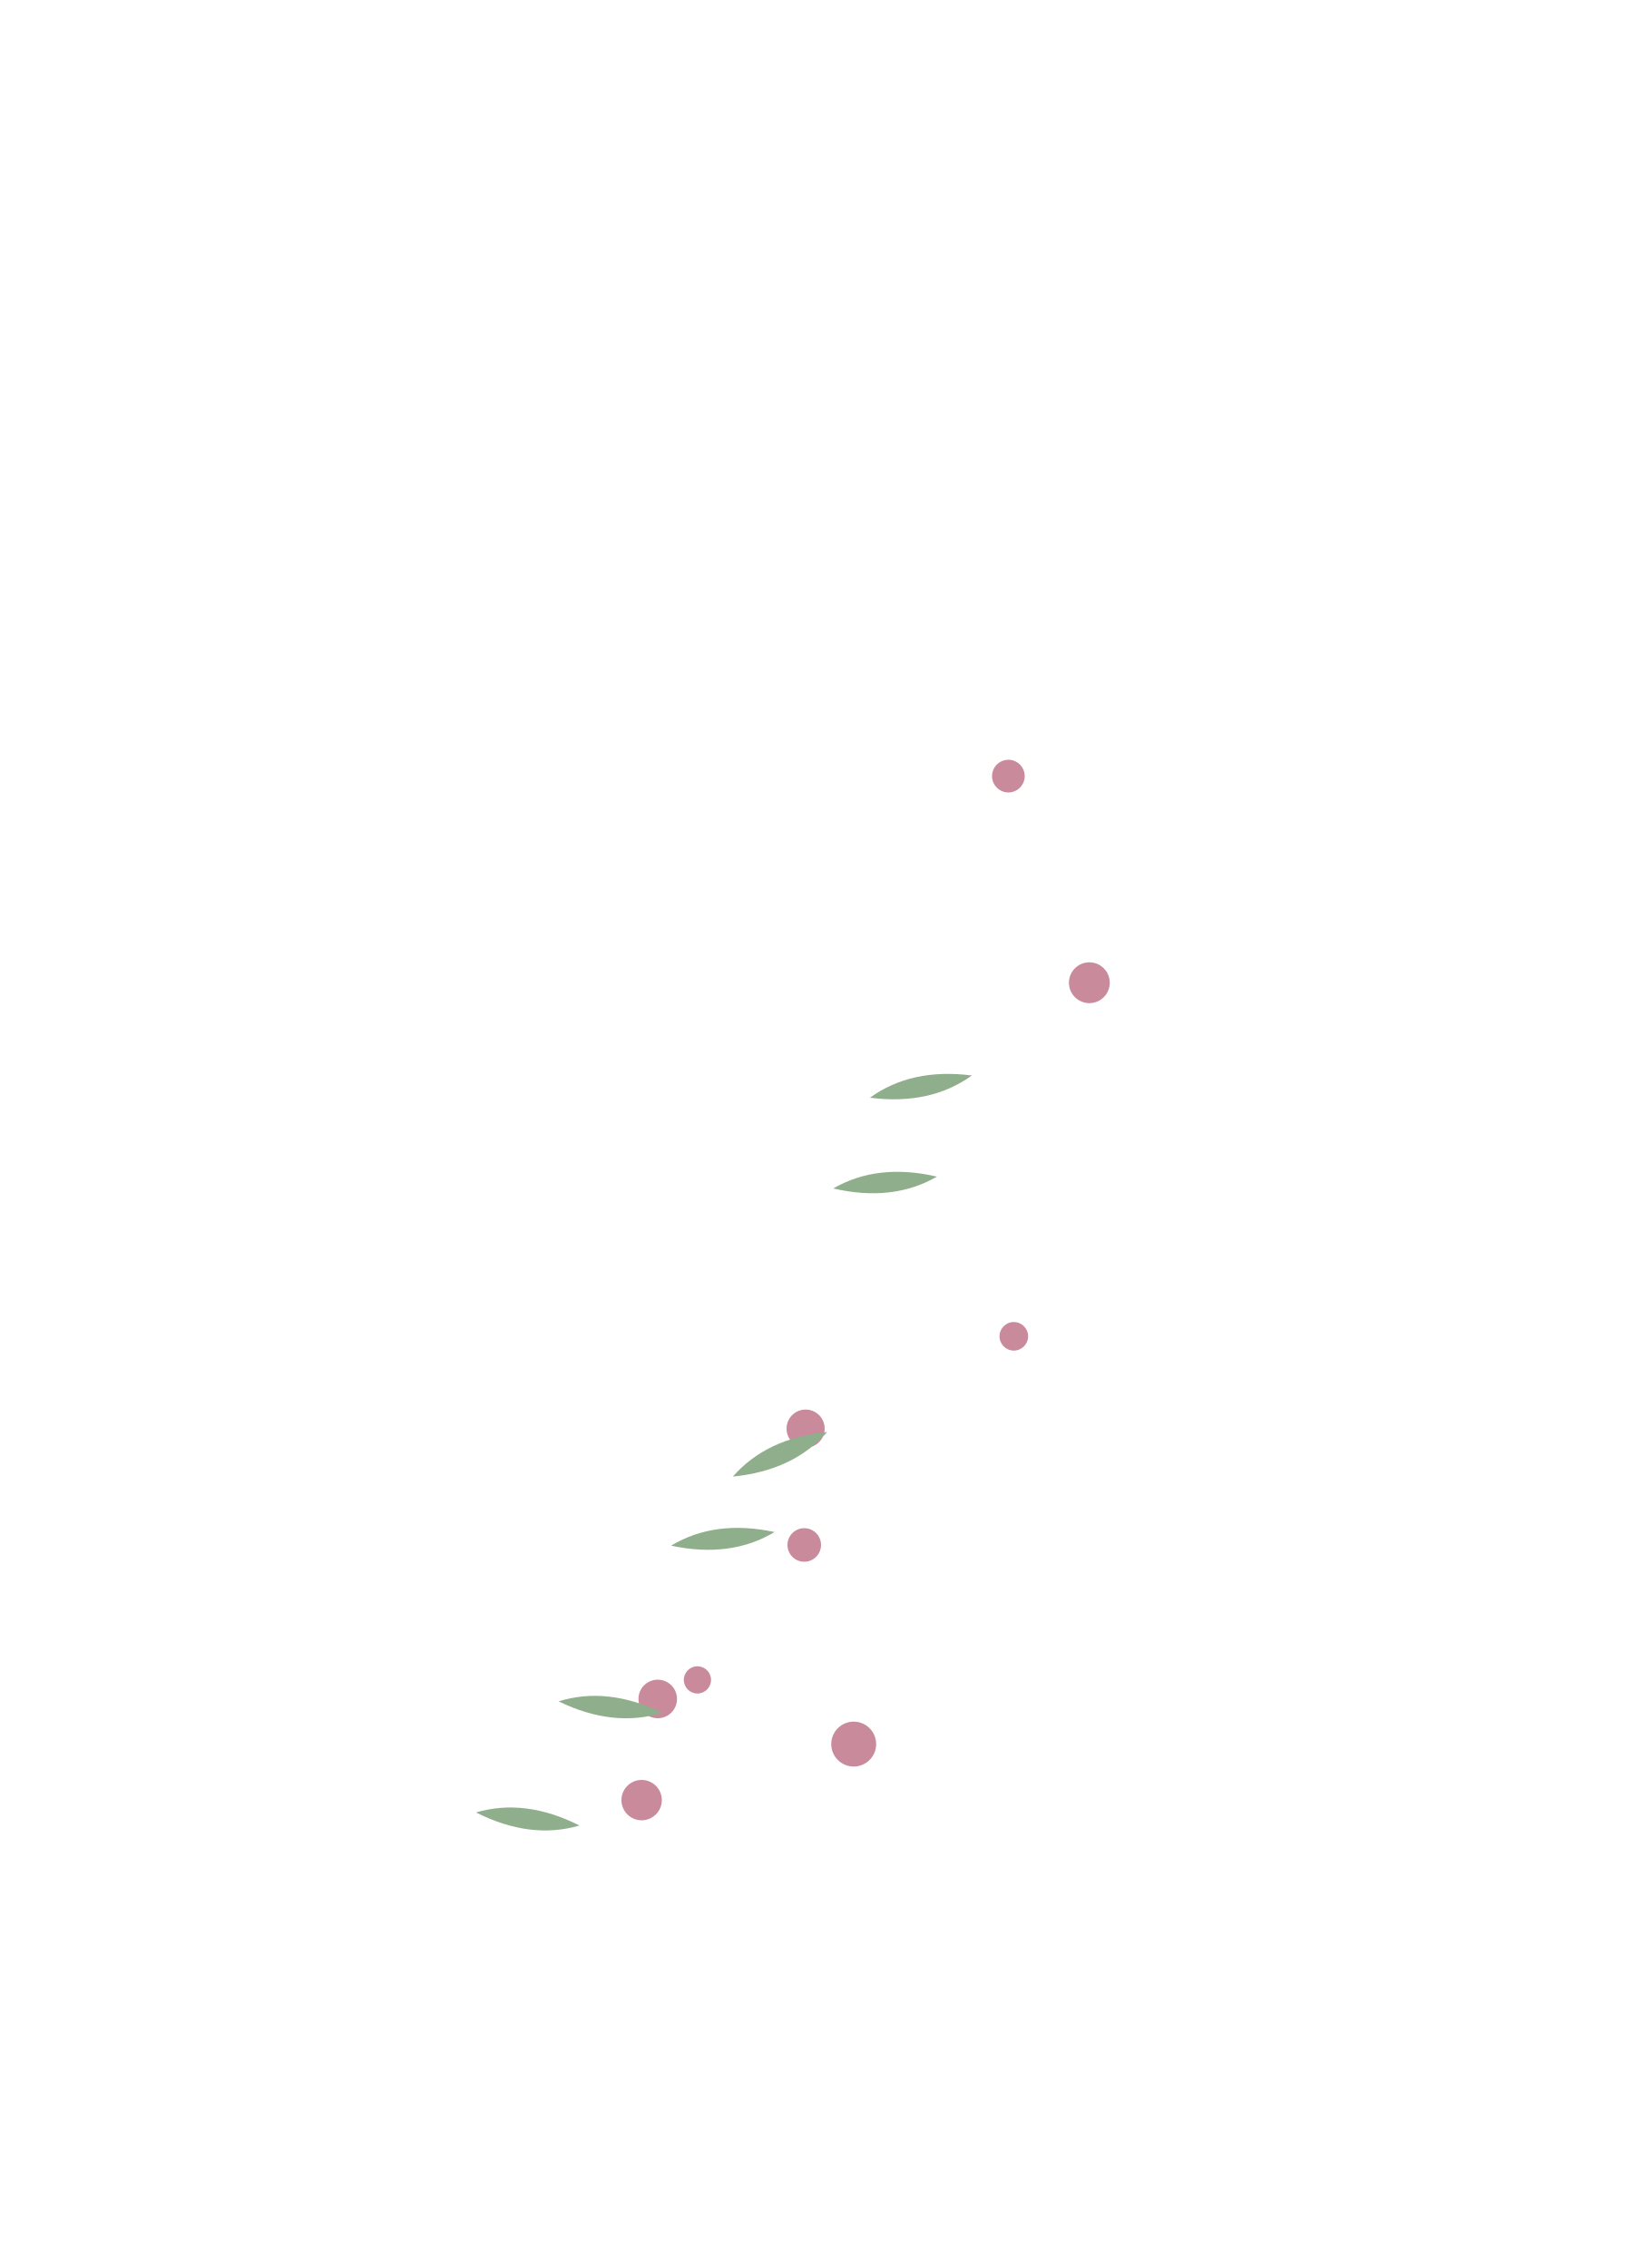
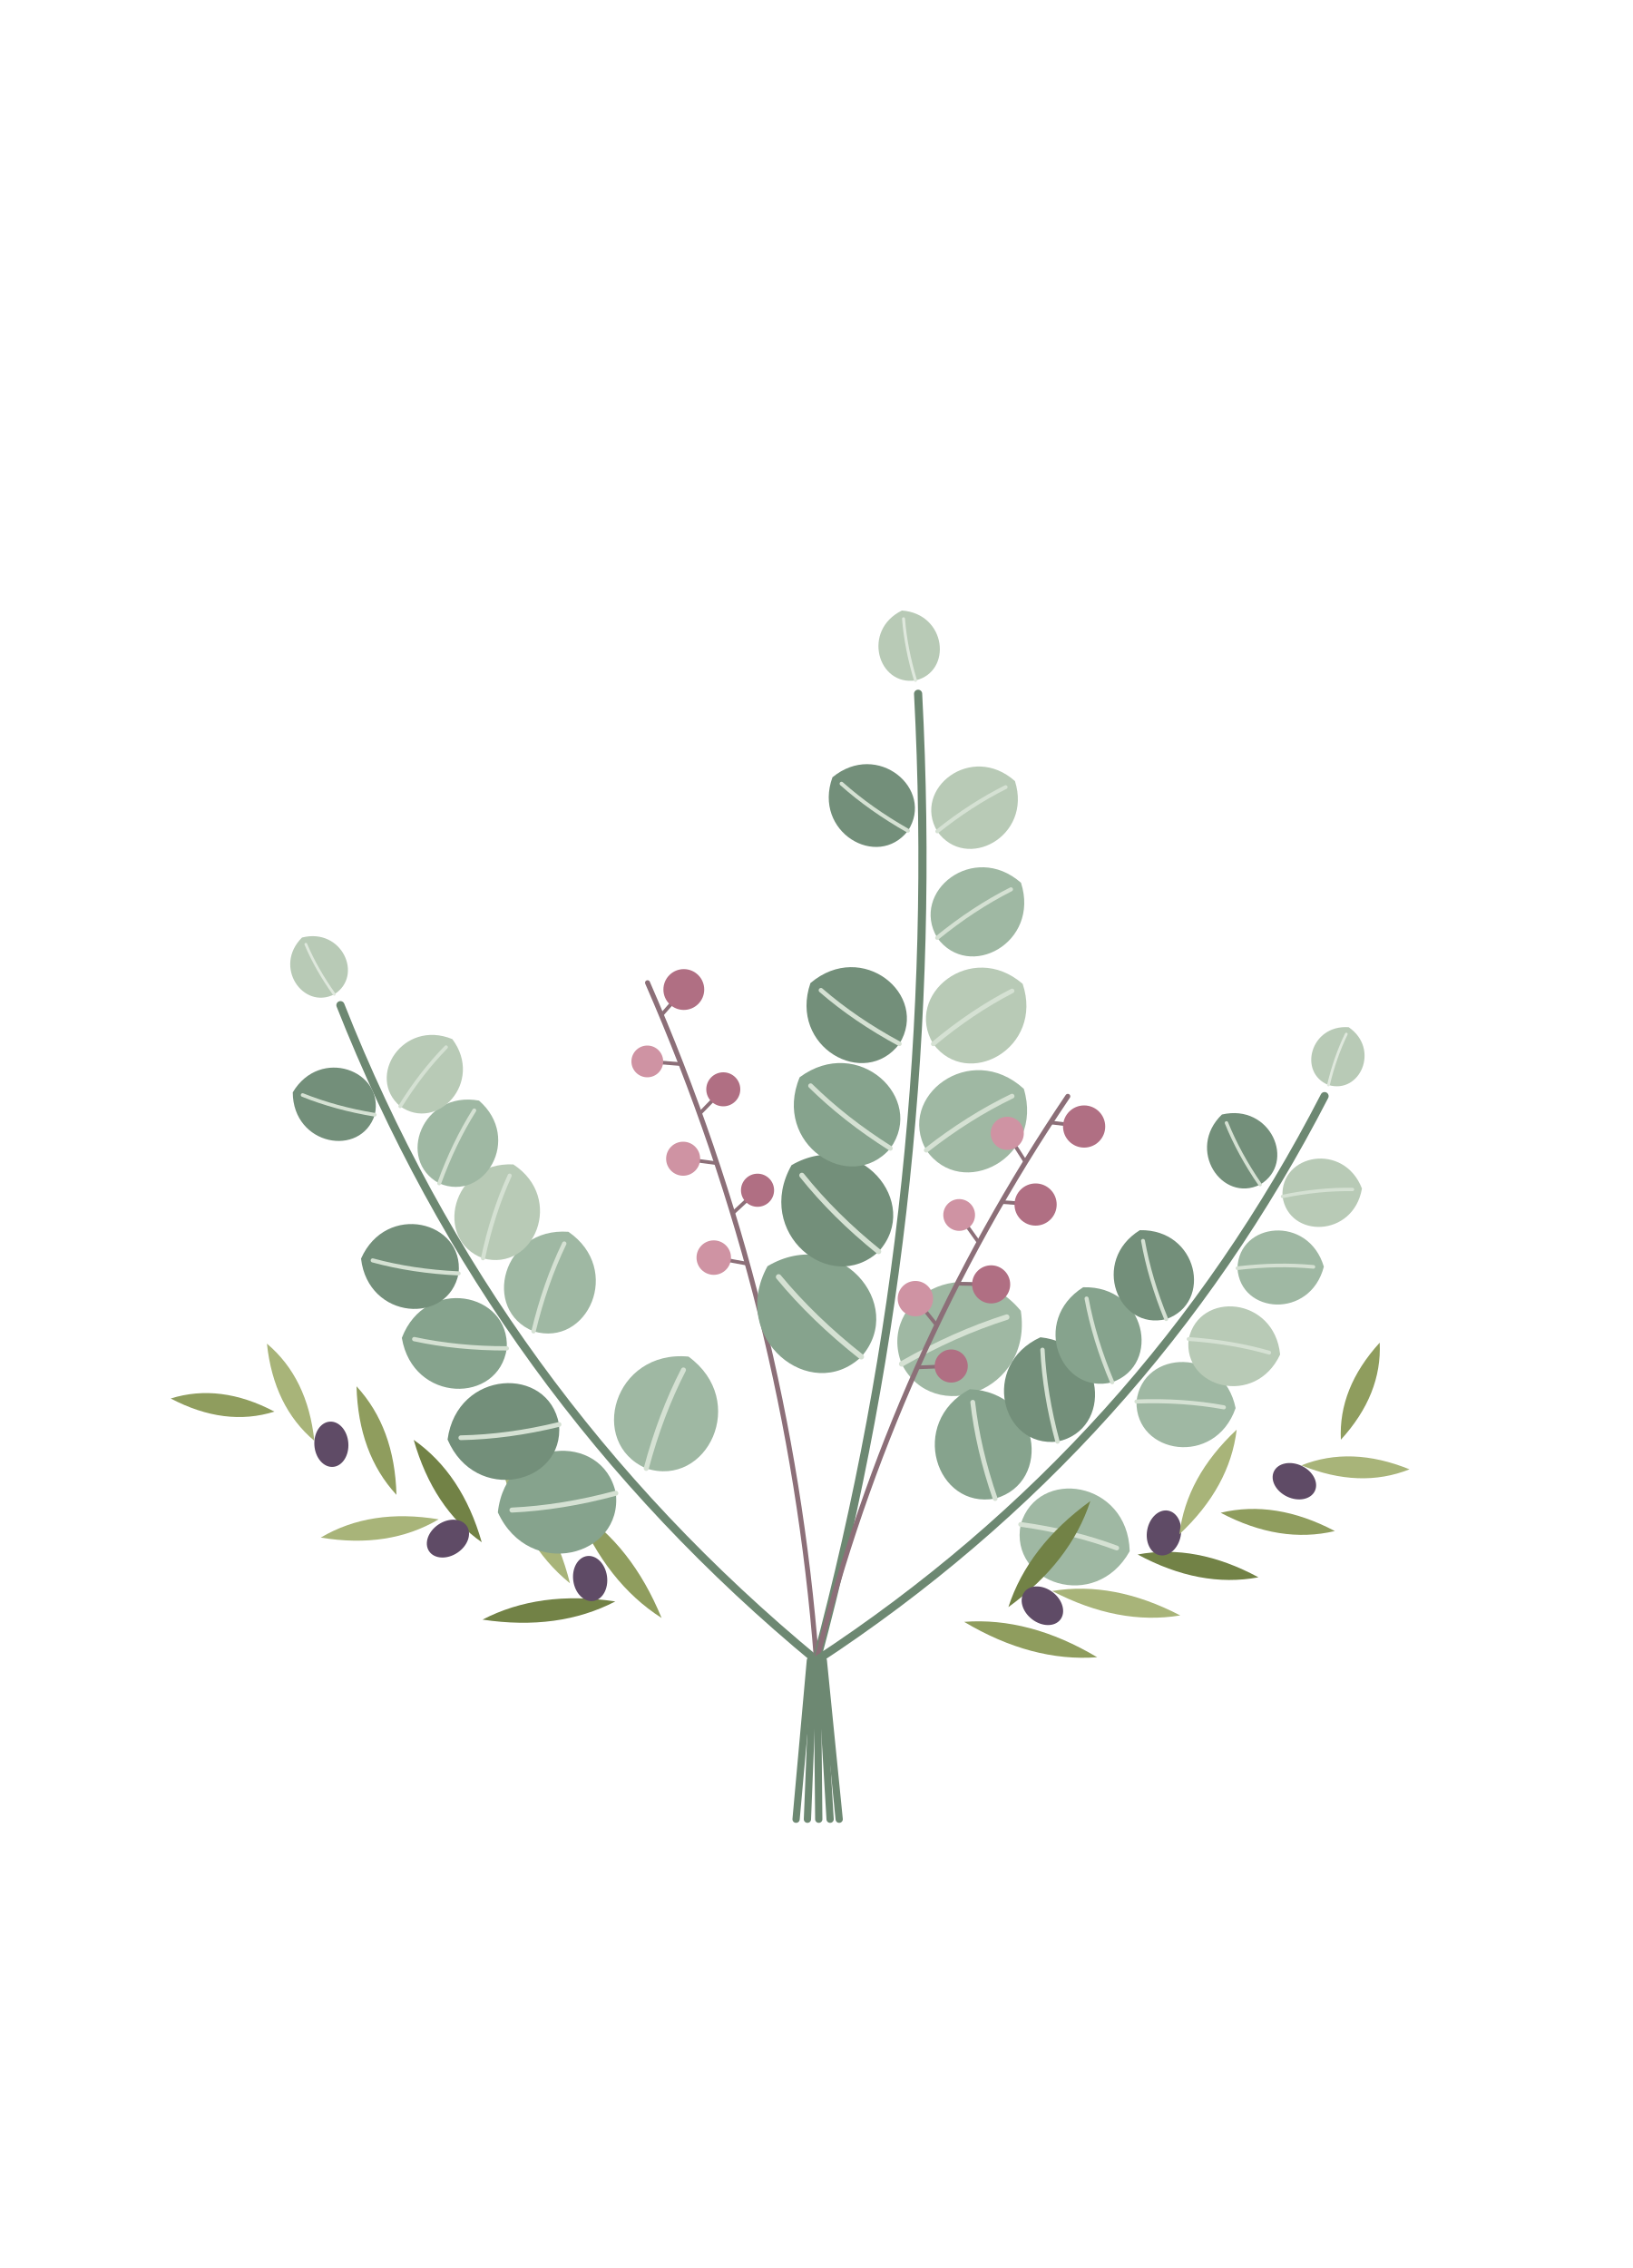
<svg xmlns="http://www.w3.org/2000/svg" viewBox="0 0 720 1000" width="720" height="1000">
-   <circle cx="355.2" cy="629.9" r="8.4" fill="#c98a9b" />
-   <circle cx="376.4" cy="769" r="9.9" fill="#c98a9b" />
-   <circle cx="282.9" cy="793.7" r="8.9" fill="#c98a9b" />
-   <circle cx="447" cy="589.2" r="6.3" fill="#c98a9b" />
-   <circle cx="290" cy="749.1" r="8.5" fill="#c98a9b" />
-   <circle cx="444.6" cy="342.2" r="7.2" fill="#c98a9b" />
-   <circle cx="307.5" cy="740.7" r="6" fill="#c98a9b" />
-   <circle cx="480.3" cy="433.3" r="9" fill="#c98a9b" />
-   <circle cx="354.6" cy="681.2" r="7.4" fill="#c98a9b" />
-   <path d="M0 0Q20.7 -9 46 0Q25.3 9 0 0Z" transform="translate(428.5 474.2) rotate(167.7)" fill="#8fae8b" />
-   <path d="M0 0Q20.7 -9 46 0Q25.3 9 0 0Z" transform="translate(413.1 518.8) rotate(173.5)" fill="#8fae8b" />
-   <path d="M0 0Q20.7 -9 46 0Q25.3 9 0 0Z" transform="translate(364.7 631.4) rotate(154.7)" fill="#8fae8b" />
-   <path d="M0 0Q20.7 -9 46 0Q25.3 9 0 0Z" transform="translate(341.5 675.5) rotate(172.5)" fill="#8fae8b" />
-   <path d="M0 0Q20.7 -9 46 0Q25.3 9 0 0Z" transform="translate(255.5 804.9) rotate(187.2)" fill="#8fae8b" />
-   <path d="M0 0Q20.7 -9 46 0Q25.3 9 0 0Z" transform="translate(292 755.2) rotate(186.3)" fill="#8fae8b" />
+   <path d="M0 0Q27.3 -9.5 60.7 0Q33.4 9.5 0 0Z" transform="translate(291.7 713.4) rotate(-128.2)" fill="#8f9d5e" />
+   <path d="M0 0Q26.6 -9.5 59.1 0Q32.5 9.5 0 0Z" transform="translate(271.3 706.1) rotate(-187.8)" fill="#728246" />
+   <ellipse cx="260.2" cy="696" rx="7.5" ry="10" fill="#5f4b66" transform="rotate(-187.8 260.2 696)" />
+   <path d="M0 0Q25.9 -9.5 57.5 0Q31.6 9.5 0 0Z" transform="translate(251.3 698.1) rotate(-120.8)" fill="#a8b479" />
+   <path d="M0 0Q24.4 -9.5 54.2 0Q29.8 9.5 0 0Z" transform="translate(212.4 680) rotate(-123.6)" fill="#728246" />
+   <ellipse cx="197.5" cy="678.4" rx="7.5" ry="10" fill="#5f4b66" transform="rotate(-123.6 197.5 678.4)" />
+   <path d="M0 0Q23.7 -9.5 52.6 0Q28.9 9.5 0 0Z" transform="translate(193.4 669.9) rotate(-188.8)" fill="#a8b479" />
+   <path d="M0 0Q22.9 -9.5 51 0Q28 9.5 0 0Z" transform="translate(174.8 659.1) rotate(-110.2)" fill="#8f9d5e" />
+   <ellipse cx="146.1" cy="636.8" rx="7.5" ry="10" fill="#5f4b66" transform="rotate(-184.1 146.1 636.8)" />
+   <path d="M0 0Q21.5 -9.5 47.7 0Q26.2 9.5 0 0Z" transform="translate(138.6 635.3) rotate(-116)" fill="#a8b479" />
+   <path d="M0 0Q20.7 -9.5 46.1 0Q25.3 9.5 0 0Z" transform="translate(121 622.4) rotate(-172.8)" fill="#8f9d5e" />
+   <path d="M360 732.1Q217.8 614.7 150.1 443.2" fill="none" stroke="#6d8872" stroke-width="3.6" stroke-linecap="round" />
+   <g transform="translate(281.4 656.8) rotate(-69.3)">
+     <path d="M0 0L10 0C11.3 -28.2 53.9 -32 62.7 0C53.9 32 11.3 28.2 10 0Z" fill="#9fb8a3" />
+     <path d="M10 0Q34.5 -2.5 56.4 0" fill="none" stroke="#d5e1d3" stroke-width="2.2" stroke-linecap="round" />
+   </g>
+   <g transform="translate(281.4 656.8) rotate(-189.2)">
+     <path d="M0 0L10 0C11.3 -28.2 53.9 -32 62.7 0C53.9 32 11.3 28.2 10 0Z" fill="#86a38d" />
+     <path d="M10 0Q34.5 -2.5 56.4 0" fill="none" stroke="#d5e1d3" stroke-width="2.2" stroke-linecap="round" />
+   </g>
+   <g transform="translate(255.9 626.8) rotate(-187.7)">
+     <path d="M0 0L9.5 0C10.6 -26.6 50.8 -30.1 59.1 0C50.8 30.1 10.6 26.6 9.5 0Z" fill="#738f7a" />
+     <path d="M9.5 0Q32.5 -2.4 53.2 0" fill="none" stroke="#d5e1d3" stroke-width="2.1" stroke-linecap="round" />
+   </g>
+   <g transform="translate(232.3 595.4) rotate(-70.7)">
+     <path d="M0 0L8.9 0C10 -24.9 47.7 -28.3 55.4 0C47.7 28.3 10 24.9 8.9 0Z" fill="#9fb8a3" />
+     <path d="M8.9 0Q30.5 -2.2 49.9 0" fill="none" stroke="#d5e1d3" stroke-width="1.9" stroke-linecap="round" />
+   </g>
+   <g transform="translate(232.3 595.4) rotate(-174.3)">
+     <path d="M0 0L8.9 0C10 -24.9 47.7 -28.3 55.4 0C47.7 28.3 10 24.9 8.9 0Z" fill="#86a38d" />
+     <path d="M8.9 0Q30.5 -2.2 49.9 0" fill="none" stroke="#d5e1d3" stroke-width="1.9" stroke-linecap="round" />
+   </g>
+   <g transform="translate(210.4 562.7) rotate(-72.1)">
+     <path d="M0 0L8.3 0C9.3 -23.3 44.6 -26.4 51.8 0C44.6 26.4 9.3 23.3 8.3 0Z" fill="#b8cab6" />
+     <path d="M8.3 0Q28.5 -2.1 46.6 0" fill="none" stroke="#d5e1d3" stroke-width="1.8" stroke-linecap="round" />
+   </g>
+   <g transform="translate(210.4 562.7) rotate(-171.4)">
+     <path d="M0 0L8.3 0C9.3 -23.3 44.6 -26.4 51.8 0C44.6 26.4 9.3 23.3 8.3 0Z" fill="#738f7a" />
+     <path d="M8.3 0Q28.5 -2.1 46.6 0" fill="none" stroke="#d5e1d3" stroke-width="1.8" stroke-linecap="round" />
+   </g>
+   <g transform="translate(190.3 528.7) rotate(-64.3)">
+     <path d="M0 0L7.7 0C8.7 -21.7 41.4 -24.6 48.2 0C41.4 24.6 8.7 21.7 7.7 0Z" fill="#9fb8a3" />
+     <path d="M7.7 0Q26.5 -1.9 43.4 0" fill="none" stroke="#d5e1d3" stroke-width="1.7" stroke-linecap="round" />
+   </g>
+   <g transform="translate(172.1 493.4) rotate(-52.2)">
+     <path d="M0 0L7.1 0C8 -20 38.3 -22.7 44.6 0C38.3 22.7 8 20 7.1 0Z" fill="#b8cab6" />
+     <path d="M7.1 0Q24.5 -1.8 40.1 0" fill="none" stroke="#d5e1d3" stroke-width="1.6" stroke-linecap="round" />
+   </g>
+   <g transform="translate(172.1 493.4) rotate(-164.7)">
+     <path d="M0 0L7.1 0C8 -20 38.3 -22.7 44.6 0C38.3 22.7 8 20 7.1 0Z" fill="#738f7a" />
+     <path d="M7.1 0Q24.5 -1.8 40.1 0" fill="none" stroke="#d5e1d3" stroke-width="1.6" stroke-linecap="round" />
+   </g>
+   <g transform="translate(150.1 443.2) rotate(-119.6)">
+     <path d="M0 0L5.5 0C6.2 -15.4 29.5 -17.5 34.3 0C29.5 17.5 6.2 15.4 5.5 0Z" fill="#b8cab6" />
+     <path d="M5.5 0Q18.9 -1.4 30.9 0" fill="none" stroke="#dfe8dd" stroke-width="1.2" stroke-linecap="round" />
+   </g>
+   <path d="M360 732.1Q348 576.4 285.5 433.3" fill="none" stroke="#8c6f78" stroke-width="2.2" stroke-linecap="round" />
+   <path d="M335.4 579.5L346.8 569.9" stroke="#8c6f78" stroke-width="1.6" />
+   <circle cx="346.8" cy="569.9" r="7.7" fill="#b06f83" />
+   <path d="M329.5 557.2L314.7 554.5" stroke="#8c6f78" stroke-width="1.6" />
+   <circle cx="314.7" cy="554.5" r="7.6" fill="#cf93a3" />
+   <path d="M323 535L334 524.8" stroke="#8c6f78" stroke-width="1.6" />
+   <circle cx="334" cy="524.8" r="7.3" fill="#b06f83" />
+   <path d="M316 512.9L301.2 510.9" stroke="#8c6f78" stroke-width="1.6" />
+   <circle cx="301.2" cy="510.9" r="7.5" fill="#cf93a3" />
+   <path d="M308.5 491L318.9 480.3" stroke="#8c6f78" stroke-width="1.6" />
+   <circle cx="318.9" cy="480.3" r="7.5" fill="#b06f83" />
+   <path d="M300.3 469.2L285.4 468" stroke="#8c6f78" stroke-width="1.6" />
+   <circle cx="285.4" cy="468" r="7" fill="#cf93a3" />
+   <path d="M291.6 447.6L301.5 436.3" stroke="#8c6f78" stroke-width="1.6" />
+   <circle cx="301.5" cy="436.3" r="9" fill="#b06f83" />
+   <path d="M360 732.1Q416.2 522.6 404.8 305.9" fill="none" stroke="#6d8872" stroke-width="3.6" stroke-linecap="round" />
+   <g transform="translate(387.6 605.8) rotate(-24)">
+     <path d="M0 0L10.9 0C12.3 -30.8 58.8 -34.9 68.4 0C58.8 34.9 12.3 30.8 10.9 0Z" fill="#9fb8a3" />
+     <path d="M10.9 0Q37.6 -2.7 61.6 0" fill="none" stroke="#d5e1d3" stroke-width="2.4" stroke-linecap="round" />
+   </g>
+   <g transform="translate(387.6 605.8) rotate(-136)">
+     <path d="M0 0L10.9 0C12.3 -30.8 58.8 -34.9 68.4 0C58.8 34.9 12.3 30.8 10.9 0Z" fill="#86a38d" />
+     <path d="M10.9 0Q37.6 -2.7 61.6 0" fill="none" stroke="#d5e1d3" stroke-width="2.4" stroke-linecap="round" />
+   </g>
+   <g transform="translate(394.7 559.1) rotate(-135.2)">
+     <path d="M0 0L10.3 0C11.6 -29 55.4 -32.9 64.4 0C55.4 32.9 11.6 29 10.3 0Z" fill="#738f7a" />
+     <path d="M10.3 0Q35.4 -2.6 58 0" fill="none" stroke="#d5e1d3" stroke-width="2.3" stroke-linecap="round" />
+   </g>
+   <g transform="translate(400.2 512.3) rotate(-32.2)">
+     <path d="M0 0L9.7 0C10.9 -27.2 52 -30.8 60.5 0C52 30.8 10.9 27.2 9.7 0Z" fill="#9fb8a3" />
+     <path d="M9.7 0Q33.3 -2.4 54.4 0" fill="none" stroke="#d5e1d3" stroke-width="2.1" stroke-linecap="round" />
+   </g>
+   <g transform="translate(400.2 512.3) rotate(-141.9)">
+     <path d="M0 0L9.7 0C10.9 -27.2 52 -30.8 60.5 0C52 30.8 10.9 27.2 9.7 0Z" fill="#86a38d" />
+     <path d="M9.7 0Q33.3 -2.4 54.4 0" fill="none" stroke="#d5e1d3" stroke-width="2.1" stroke-linecap="round" />
+   </g>
+   <g transform="translate(404 465.3) rotate(-33.9)">
+     <path d="M0 0L9 0C10.2 -25.4 48.6 -28.8 56.5 0C48.6 28.8 10.2 25.4 9 0Z" fill="#b8cab6" />
+     <path d="M9 0Q31.1 -2.3 50.9 0" fill="none" stroke="#d5e1d3" stroke-width="2" stroke-linecap="round" />
+   </g>
+   <g transform="translate(404 465.3) rotate(-145.7)">
+     <path d="M0 0L9 0C10.2 -25.4 48.6 -28.8 56.5 0C48.6 28.8 10.2 25.4 9 0Z" fill="#738f7a" />
+     <path d="M9 0Q31.1 -2.3 50.9 0" fill="none" stroke="#d5e1d3" stroke-width="2" stroke-linecap="round" />
+   </g>
+   <g transform="translate(406.2 418.1) rotate(-33.3)">
+     <path d="M0 0L8.4 0C9.5 -23.7 45.2 -26.8 52.6 0C45.2 26.8 9.5 23.7 8.4 0Z" fill="#9fb8a3" />
+     <path d="M8.4 0Q28.9 -2.1 47.3 0" fill="none" stroke="#d5e1d3" stroke-width="1.8" stroke-linecap="round" />
+   </g>
+   <g transform="translate(406.7 370.8) rotate(-32.9)">
+     <path d="M0 0L7.8 0C8.7 -21.9 41.8 -24.8 48.6 0C41.8 24.8 8.7 21.9 7.8 0Z" fill="#b8cab6" />
+     <path d="M7.8 0Q26.7 -1.9 43.7 0" fill="none" stroke="#d5e1d3" stroke-width="1.7" stroke-linecap="round" />
+   </g>
+   <g transform="translate(406.7 370.8) rotate(-144.7)">
+     <path d="M0 0L7.8 0C8.7 -21.9 41.8 -24.8 48.6 0C41.8 24.8 8.7 21.9 7.8 0Z" fill="#738f7a" />
+     <path d="M7.8 0Q26.7 -1.9 43.7 0" fill="none" stroke="#d5e1d3" stroke-width="1.7" stroke-linecap="round" />
+   </g>
+   <g transform="translate(404.8 305.9) rotate(-101)">
+     <path d="M0 0L6 0C6.7 -16.8 32.2 -19.1 37.4 0C32.2 19.1 6.7 16.8 6 0Z" fill="#b8cab6" />
+     <path d="M6 0Q20.6 -1.5 33.7 0" fill="none" stroke="#dfe8dd" stroke-width="1.3" stroke-linecap="round" />
+   </g>
+   <path d="M360 732.1Q393.5 598 470.8 483.4" fill="none" stroke="#8c6f78" stroke-width="2.2" stroke-linecap="round" />
+   <path d="M404.4 602.9L419.4 602.3" stroke="#8c6f78" stroke-width="1.6" />
+   <circle cx="419.4" cy="602.3" r="7.3" fill="#b06f83" />
+   <path d="M413 584.3L403.6 572.6" stroke="#8c6f78" stroke-width="1.6" />
+   <circle cx="403.6" cy="572.6" r="7.8" fill="#cf93a3" />
+   <path d="M422 566L437 566.3" stroke="#8c6f78" stroke-width="1.6" />
+   <circle cx="437" cy="566.3" r="8.4" fill="#b06f83" />
+   <path d="M431.6 547.9L422.9 535.7" stroke="#8c6f78" stroke-width="1.6" />
+   <circle cx="422.9" cy="535.7" r="7" fill="#cf93a3" />
+   <path d="M441.6 530L456.6 531.1" stroke="#8c6f78" stroke-width="1.6" />
+   <circle cx="456.6" cy="531.1" r="9.3" fill="#b06f83" />
+   <path d="M452.1 512.3L444.1 499.7" stroke="#8c6f78" stroke-width="1.6" />
+   <circle cx="444.1" cy="499.7" r="7.3" fill="#cf93a3" />
+   <path d="M463.1 494.9L478 496.7" stroke="#8c6f78" stroke-width="1.6" />
+   <circle cx="478" cy="496.7" r="9.3" fill="#b06f83" />
+   <path d="M360 732.1Q504.7 637.2 584 483.3" fill="none" stroke="#6d8872" stroke-width="3.6" stroke-linecap="round" />
+   <g transform="translate(440.9 669.9) rotate(13.8)">
+     <path d="M0 0L9.4 0C10.6 -26.5 50.7 -30 58.9 0C50.7 30 10.6 26.5 9.4 0Z" fill="#9fb8a3" />
+     <path d="M9.4 0Q32.4 -2.4 53 0" fill="none" stroke="#d5e1d3" stroke-width="2.1" stroke-linecap="round" />
+   </g>
+   <g transform="translate(440.9 669.9) rotate(-103.1)">
+     <path d="M0 0L9.4 0C10.6 -26.5 50.7 -30 58.9 0C50.7 30 10.6 26.5 9.4 0Z" fill="#86a38d" />
+     <path d="M9.4 0Q32.4 -2.4 53 0" fill="none" stroke="#d5e1d3" stroke-width="2.1" stroke-linecap="round" />
+   </g>
+   <g transform="translate(467.7 644.4) rotate(-99.3)">
+     <path d="M0 0L8.9 0C10 -25 47.7 -28.3 55.5 0C47.7 28.3 10 25 8.9 0Z" fill="#738f7a" />
+     <path d="M8.9 0Q30.5 -2.2 49.9 0" fill="none" stroke="#d5e1d3" stroke-width="1.9" stroke-linecap="round" />
+   </g>
+   <g transform="translate(492.8 617.4) rotate(3.8)">
+     <path d="M0 0L8.3 0C9.4 -23.4 44.8 -26.6 52.1 0C44.8 26.6 9.4 23.4 8.3 0Z" fill="#9fb8a3" />
+     <path d="M8.3 0Q28.6 -2.1 46.9 0" fill="none" stroke="#d5e1d3" stroke-width="1.8" stroke-linecap="round" />
+   </g>
+   <g transform="translate(492.8 617.4) rotate(-107)">
+     <path d="M0 0L8.3 0C9.4 -23.4 44.8 -26.6 52.1 0C44.8 26.6 9.4 23.4 8.3 0Z" fill="#86a38d" />
+     <path d="M8.3 0Q28.6 -2.1 46.9 0" fill="none" stroke="#d5e1d3" stroke-width="1.8" stroke-linecap="round" />
+   </g>
+   <g transform="translate(516.4 589.1) rotate(9.6)">
+     <path d="M0 0L7.8 0C8.8 -21.9 41.9 -24.8 48.7 0C41.9 24.8 8.8 21.9 7.8 0Z" fill="#b8cab6" />
+     <path d="M7.8 0Q26.8 -1.9 43.8 0" fill="none" stroke="#d5e1d3" stroke-width="1.7" stroke-linecap="round" />
+   </g>
+   <g transform="translate(516.4 589.1) rotate(-106.5)">
+     <path d="M0 0L7.8 0C8.8 -21.9 41.9 -24.8 48.7 0C41.9 24.8 8.8 21.9 7.8 0Z" fill="#738f7a" />
+     <path d="M7.8 0Q26.8 -1.9 43.8 0" fill="none" stroke="#d5e1d3" stroke-width="1.7" stroke-linecap="round" />
+   </g>
+   <g transform="translate(538.4 559.3) rotate(-1)">
+     <path d="M0 0L7.2 0C8.1 -20.4 38.9 -23.1 45.3 0C38.9 23.1 8.1 20.4 7.2 0Z" fill="#9fb8a3" />
+     <path d="M7.2 0Q24.9 -1.8 40.7 0" fill="none" stroke="#d5e1d3" stroke-width="1.6" stroke-linecap="round" />
+   </g>
+   <g transform="translate(558.8 528.2) rotate(-5.7)">
+     <path d="M0 0L6.7 0C7.5 -18.8 36 -21.3 41.9 0C36 21.3 7.5 18.8 6.7 0Z" fill="#b8cab6" />
+     <path d="M6.7 0Q23 -1.7 37.7 0" fill="none" stroke="#d5e1d3" stroke-width="1.5" stroke-linecap="round" />
+   </g>
+   <g transform="translate(558.8 528.2) rotate(-118.6)">
+     <path d="M0 0L6.7 0C7.5 -18.8 36 -21.3 41.9 0C36 21.3 7.5 18.8 6.7 0Z" fill="#738f7a" />
+     <path d="M6.7 0Q23 -1.7 37.7 0" fill="none" stroke="#d5e1d3" stroke-width="1.5" stroke-linecap="round" />
+   </g>
+   <g transform="translate(584 483.3) rotate(-70.7)">
+     <path d="M0 0L5.2 0C5.8 -14.5 27.7 -16.4 32.2 0C27.7 16.4 5.8 14.5 5.2 0Z" fill="#b8cab6" />
+     <path d="M5.2 0Q17.7 -1.3 29 0" fill="none" stroke="#dfe8dd" stroke-width="1.2" stroke-linecap="round" />
+   </g>
+   <path d="M0 0Q27.3 -9.5 60.7 0Q33.4 9.5 0 0Z" transform="translate(425.1 715.1) rotate(14.9)" fill="#8f9d5e" />
+   <path d="M0 0Q26.6 -9.5 59.1 0Q32.5 9.5 0 0Z" transform="translate(444.6 708.6) rotate(-52.3)" fill="#728246" />
+   <ellipse cx="459.6" cy="708" rx="7.5" ry="10" fill="#5f4b66" transform="rotate(-52.3 459.6 708)" />
+   <path d="M0 0Q25.9 -9.5 57.5 0Q31.6 9.5 0 0Z" transform="translate(463.9 701.5) rotate(10.8)" fill="#a8b479" />
+   <path d="M0 0Q24.4 -9.5 54.2 0Q29.8 9.5 0 0Z" transform="translate(501.6 685.4) rotate(10.7)" fill="#728246" />
+   <ellipse cx="513.2" cy="675.9" rx="7.5" ry="10" fill="#5f4b66" transform="rotate(10.7 513.2 675.9)" />
+   <path d="M0 0Q23.7 -9.5 52.6 0Q28.9 9.5 0 0Z" transform="translate(520 676.5) rotate(-61.3)" fill="#a8b479" />
+   <path d="M0 0Q22.9 -9.5 51 0Q28 9.5 0 0Z" transform="translate(538.2 667) rotate(9.1)" fill="#8f9d5e" />
+   <ellipse cx="570.7" cy="653.1" rx="7.5" ry="10" fill="#5f4b66" transform="rotate(-64.5 570.7 653.1)" />
+   <path d="M0 0Q21.5 -9.5 47.7 0Q26.2 9.5 0 0Z" transform="translate(573.8 646.1) rotate(2.1)" fill="#a8b479" />
+   <path d="M0 0Q20.7 -9.5 46.1 0Q25.3 9.5 0 0Z" transform="translate(591.2 634.8) rotate(-68.2)" fill="#8f9d5e" />
+   <path d="M357.3 732.128L351 802.128" stroke="#6d8872" stroke-width="3.2" stroke-linecap="round" />
+   <path d="M358.8 732.128L356 802.128" stroke="#6d8872" stroke-width="3.2" stroke-linecap="round" />
+   <path d="M360.3 732.128L361 802.128" stroke="#6d8872" stroke-width="3.2" stroke-linecap="round" />
+   <path d="M361.8 732.128L366 802.128" stroke="#6d8872" stroke-width="3.2" stroke-linecap="round" />
+   <path d="M363 732.128L370 802.128" stroke="#6d8872" stroke-width="3.2" stroke-linecap="round" />
</svg>
